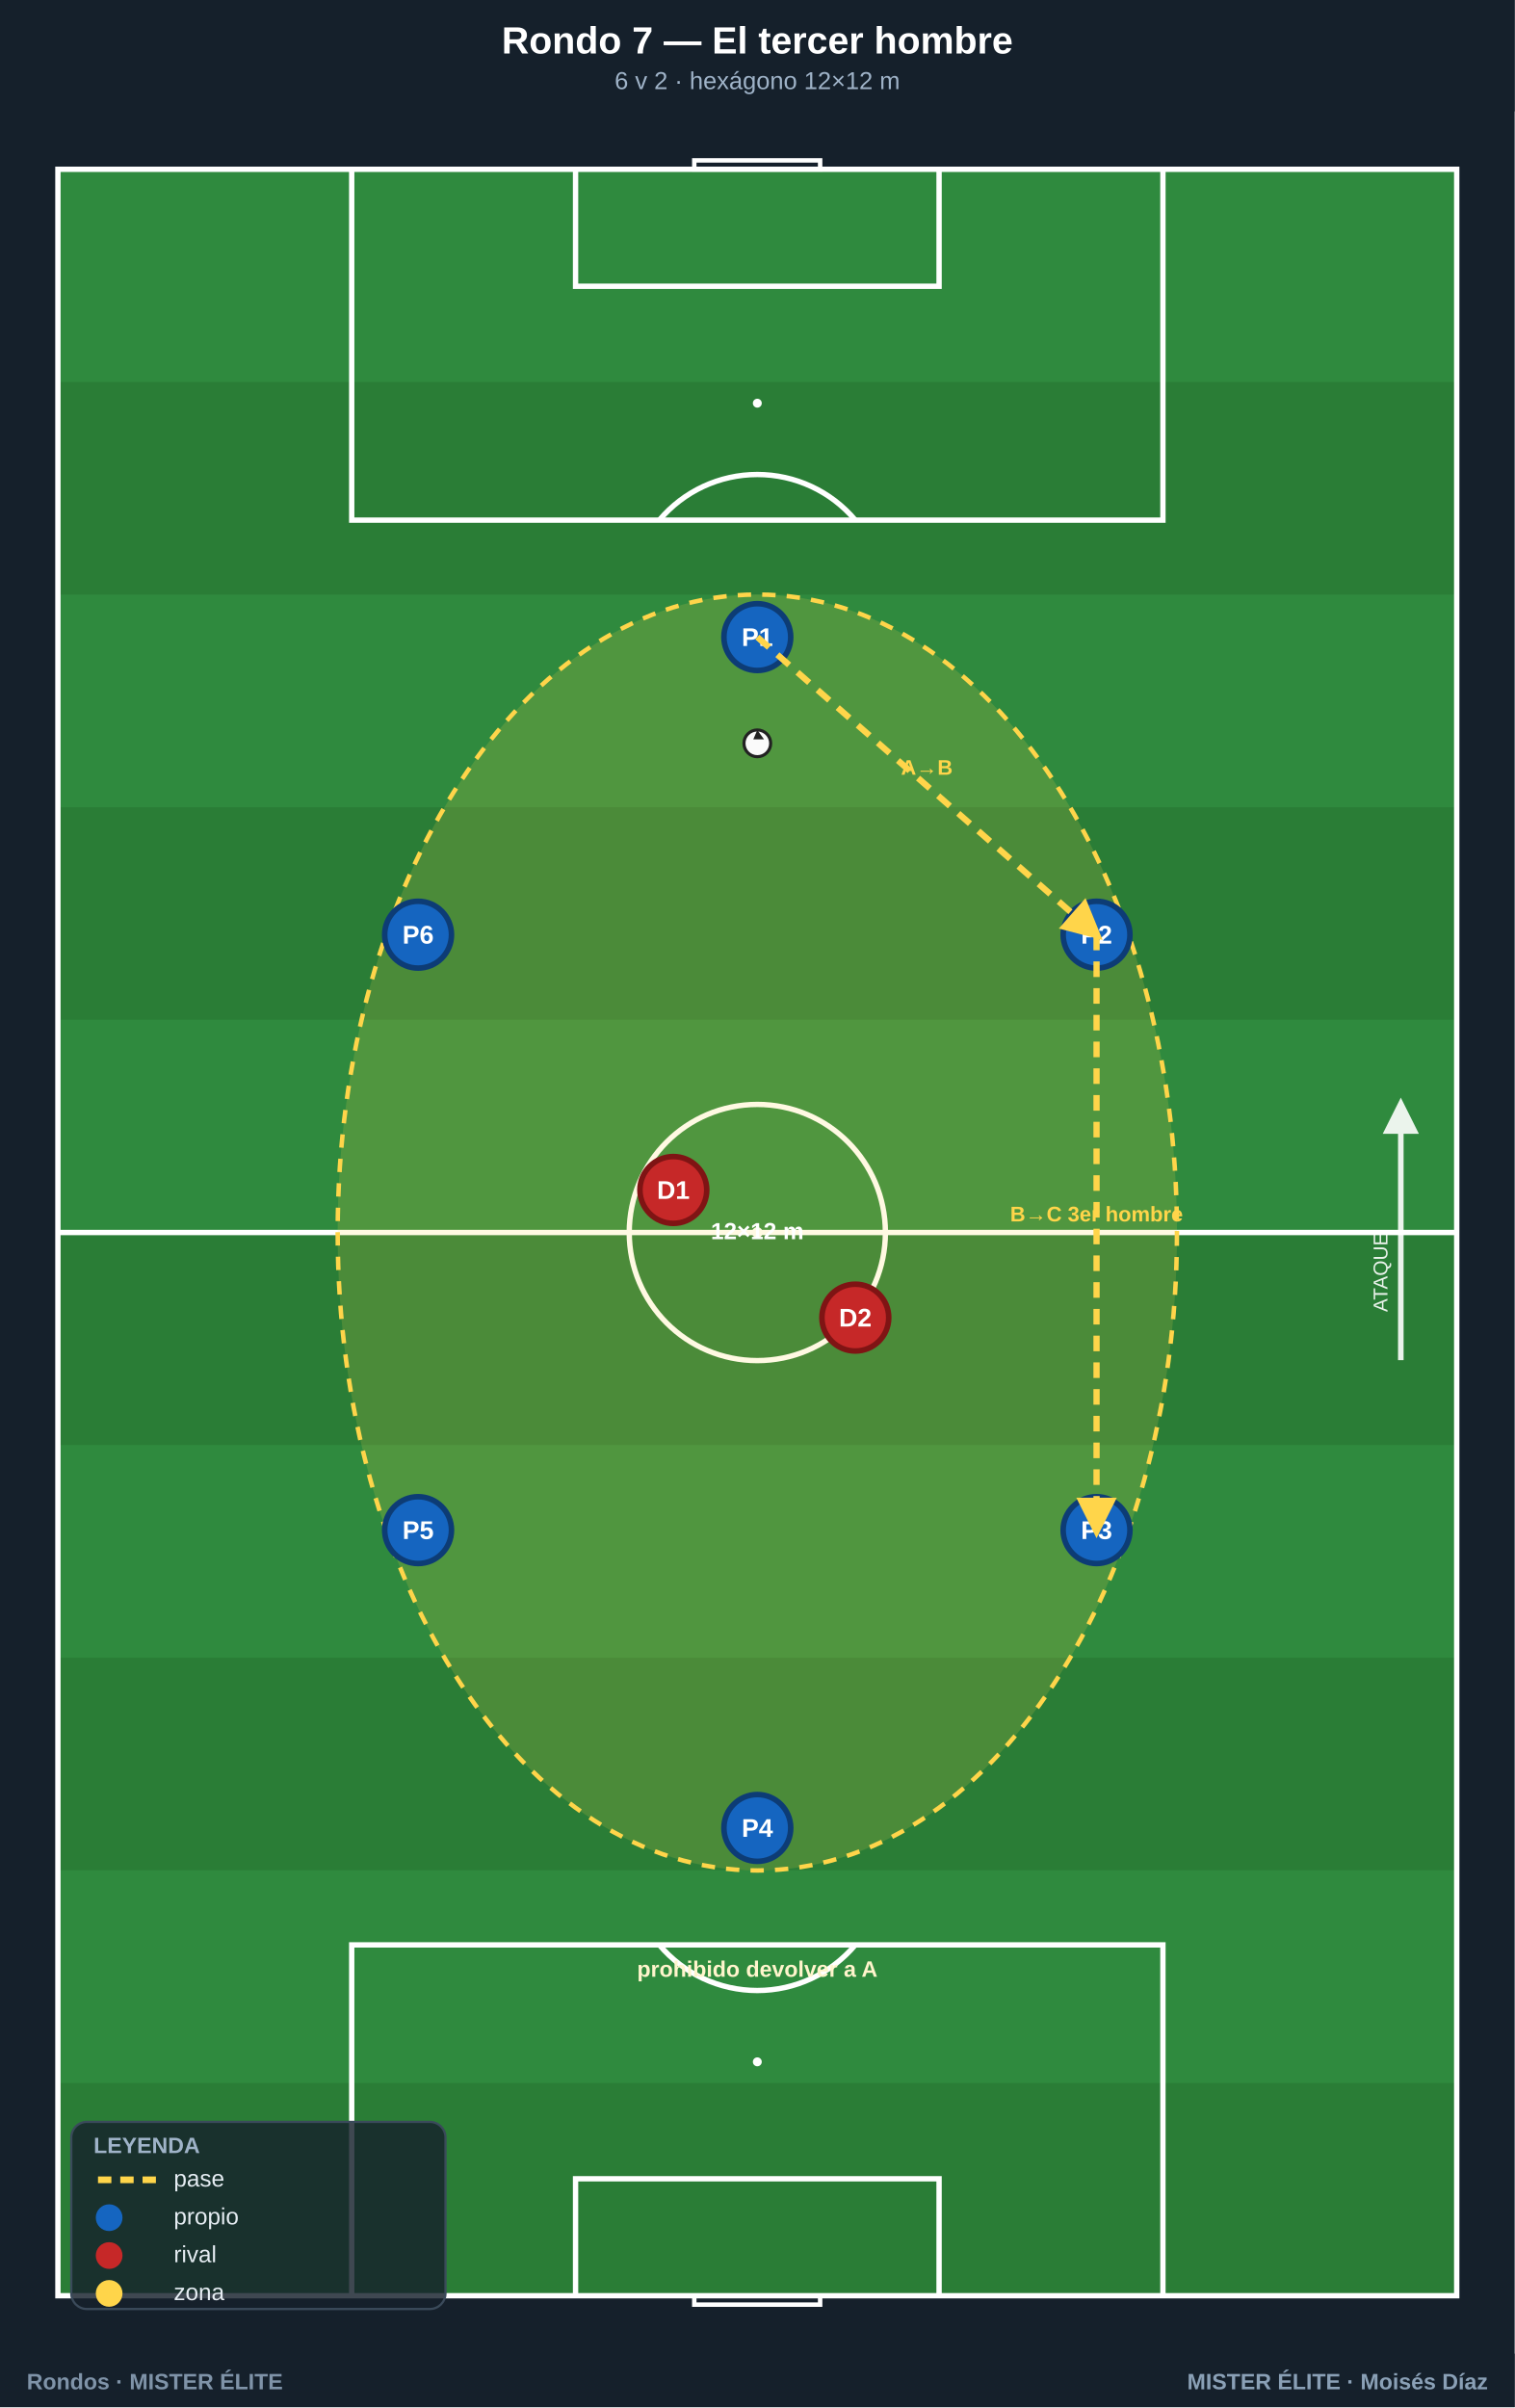
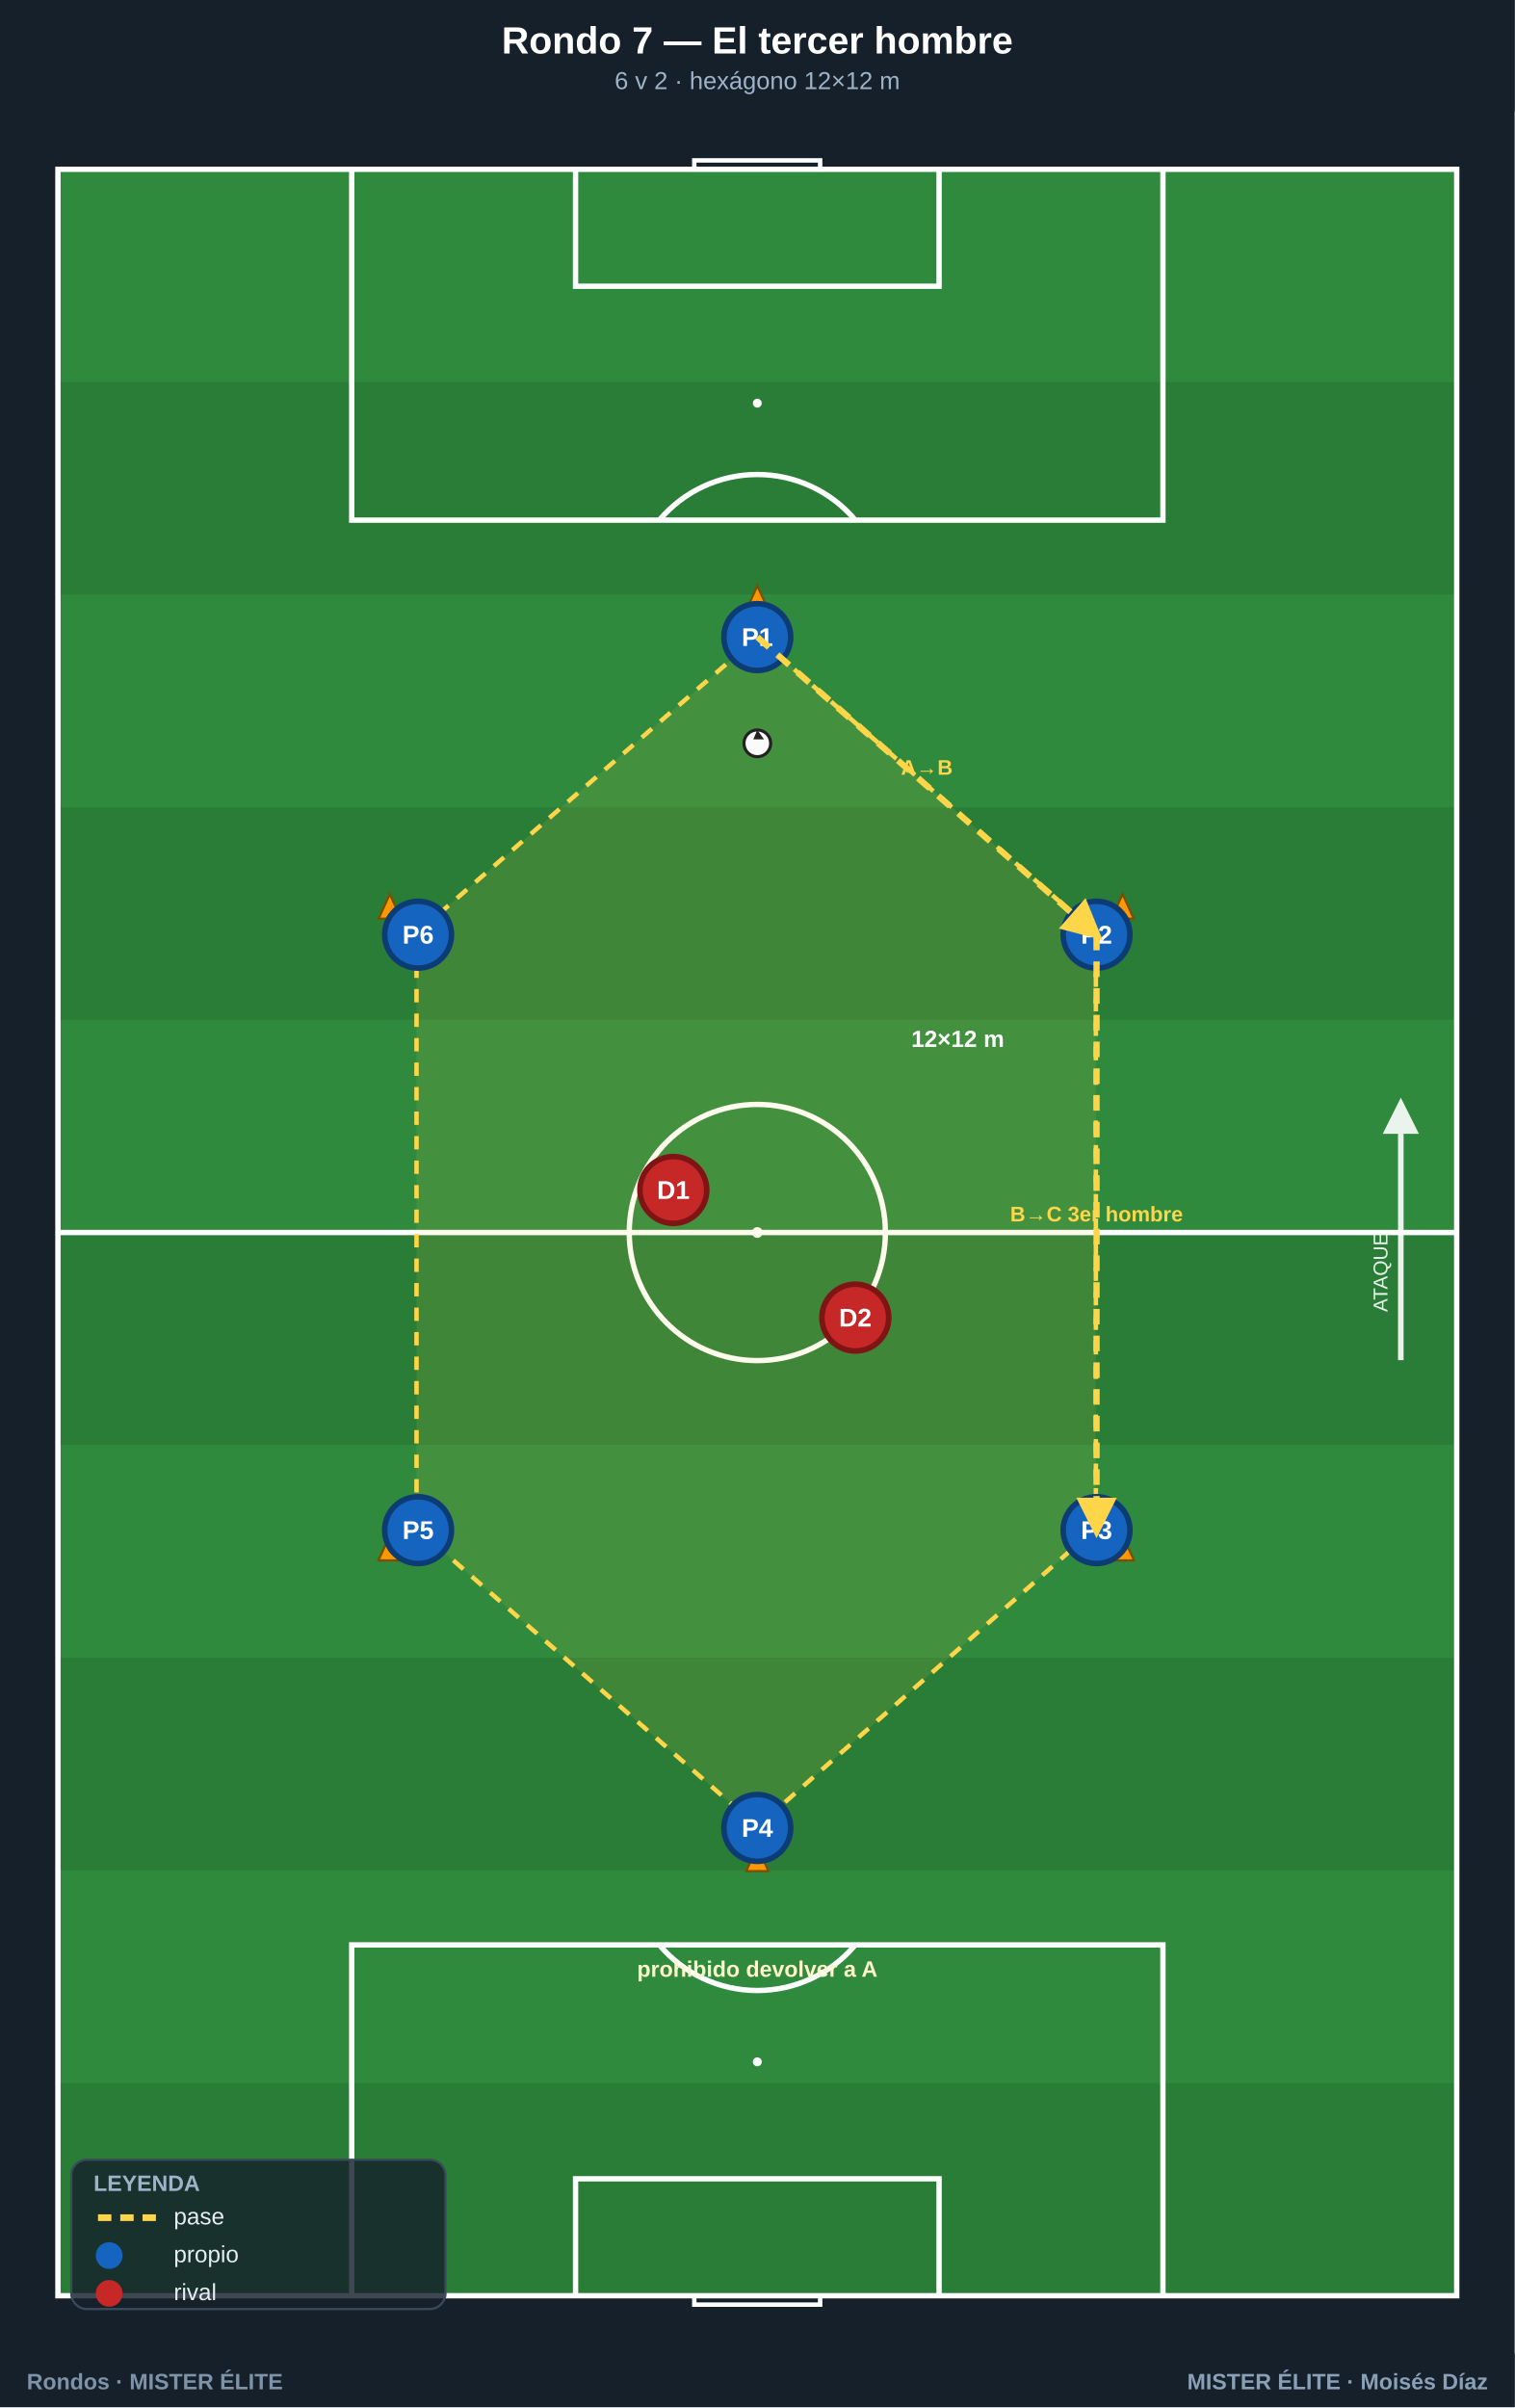
<svg xmlns="http://www.w3.org/2000/svg" viewBox="0 0 680 1081" width="680" height="1081" font-family="Segoe UI,Arial,sans-serif">
  <defs>
    <linearGradient id="sky" x1="0" y1="0" x2="0" y2="1">
      <stop offset="0" stop-color="#2f8a3e" />
      <stop offset="1" stop-color="#2b8139" />
    </linearGradient>
    <marker id="ah_pass" viewBox="0 0 10 10" refX="8" refY="5" markerWidth="6.5" markerHeight="6.5" orient="auto-start-reverse">
      <path d="M0,0 L10,5 L0,10 z" fill="#ffd54a" />
    </marker>
    <marker id="ah_run" viewBox="0 0 10 10" refX="8" refY="5" markerWidth="6.5" markerHeight="6.5" orient="auto-start-reverse">
      <path d="M0,0 L10,5 L0,10 z" fill="#ffffff" />
    </marker>
    <marker id="ah_drive" viewBox="0 0 10 10" refX="8" refY="5" markerWidth="6.5" markerHeight="6.5" orient="auto-start-reverse">
      <path d="M0,0 L10,5 L0,10 z" fill="#7ee0ff" />
    </marker>
    <marker id="ah_white" viewBox="0 0 10 10" refX="8" refY="5" markerWidth="6.5" markerHeight="6.5" orient="auto-start-reverse">
      <path d="M0,0 L10,5 L0,10 z" fill="#ffffff" />
    </marker>
  </defs>
  <rect x="0.0" y="0.0" width="680.0" height="1080.6" fill="#15202b" />
  <rect x="26.0" y="76.0" width="628.0" height="96.0" fill="#2f8a3e" />
  <rect x="26.0" y="171.5" width="628.0" height="96.0" fill="#2a7d36" />
  <rect x="26.0" y="266.9" width="628.0" height="96.0" fill="#2f8a3e" />
  <rect x="26.0" y="362.4" width="628.0" height="96.0" fill="#2a7d36" />
  <rect x="26.0" y="457.8" width="628.0" height="96.0" fill="#2f8a3e" />
  <rect x="26.0" y="553.3" width="628.0" height="96.0" fill="#2a7d36" />
  <rect x="26.0" y="648.7" width="628.0" height="96.0" fill="#2f8a3e" />
  <rect x="26.0" y="744.2" width="628.0" height="96.0" fill="#2a7d36" />
  <rect x="26.0" y="839.6" width="628.0" height="96.0" fill="#2f8a3e" />
  <rect x="26.0" y="935.1" width="628.0" height="96.0" fill="#2a7d36" />
  <rect x="26.0" y="76.0" width="628.0" height="954.6" fill="none" stroke="#ffffff" stroke-width="2.4" />
  <line x1="26.0" y1="553.3" x2="654.0" y2="553.3" stroke="#ffffff" stroke-width="2.4" opacity="1" />
  <circle cx="340.0" cy="553.3" r="57.5" fill="none" stroke="#ffffff" stroke-width="2.4" />
  <circle cx="340.0" cy="553.3" r="2.4" fill="#ffffff" />
  <path d="M157.9,76.0 L157.9,233.5 L522.1,233.5 L522.1,76.0" fill="none" stroke="#ffffff" stroke-width="2.4" />
  <path d="M258.4,76.0 L258.4,128.5 L421.6,128.5 L421.6,76.0" fill="none" stroke="#ffffff" stroke-width="2.4" />
  <circle cx="340.0" cy="181.0" r="2.0" fill="#ffffff" />
  <rect x="311.7" y="72.0" width="56.5" height="4" fill="none" stroke="#ffffff" stroke-width="2" />
  <path d="M296.0,233.5 A57.5,57.5 0 0 1 384.0,233.5" fill="none" stroke="#ffffff" stroke-width="2.4" />
  <path d="M157.9,1030.6 L157.9,873.1 L522.1,873.1 L522.1,1030.6" fill="none" stroke="#ffffff" stroke-width="2.4" />
  <path d="M258.4,1030.6 L258.4,978.1 L421.6,978.1 L421.6,1030.6" fill="none" stroke="#ffffff" stroke-width="2.4" />
  <circle cx="340.0" cy="925.6" r="2.0" fill="#ffffff" />
  <rect x="311.7" y="1030.6" width="56.5" height="4" fill="none" stroke="#ffffff" stroke-width="2" />
  <path d="M296.0,873.1 A57.5,57.5 0 0 0 384.0,873.1" fill="none" stroke="#ffffff" stroke-width="2.4" />
  <rect x="0.0" y="0.0" width="680.0" height="50.0" fill="#15202b" />
  <text x="340.0" y="24.0" font-family="Segoe UI,Arial,sans-serif" font-size="17" font-weight="800" fill="#ffffff" text-anchor="middle">Rondo 7 — El tercer hombre</text>
  <text x="340.0" y="40.0" font-family="Segoe UI,Arial,sans-serif" font-size="11" font-weight="500" fill="#9fb3c8" text-anchor="middle">6 v 2 · hexágono 12×12 m</text>
  <rect x="0.0" y="1056.6" width="680.0" height="24.0" fill="#15202b" />
  <text x="668.0" y="1072.6" font-family="Segoe UI,Arial,sans-serif" font-size="10" font-weight="700" fill="#8aa0b6" text-anchor="end">MISTER ÉLITE · Moisés Díaz</text>
  <text x="12.0" y="1072.6" font-family="Segoe UI,Arial,sans-serif" font-size="10" font-weight="600" fill="#7f93a8" text-anchor="start">Rondos · MISTER ÉLITE</text>
  <g opacity="0.9">
    <line x1="628.9" y1="610.6" x2="628.9" y2="496.0" stroke="#ffffff" stroke-width="2.5" marker-end="url(#ah_white)" />
    <text x="622.9" y="553.3" font-family="Segoe UI,Arial" font-size="9" fill="#ffffff" text-anchor="end" transform="rotate(-90 622.9 553.3)">ATAQUE</text>
  </g>
-   <path d="M340.0,279.0 l5,11 l-10,0 z" fill="#ff9800" stroke="#7a4f00" stroke-width="1" />
-   <path d="M492.3,412.6 l5,11 l-10,0 z" fill="#ff9800" stroke="#7a4f00" stroke-width="1" />
-   <path d="M492.3,679.9 l5,11 l-10,0 z" fill="#ff9800" stroke="#7a4f00" stroke-width="1" />
-   <path d="M340.0,813.6 l5,11 l-10,0 z" fill="#ff9800" stroke="#7a4f00" stroke-width="1" />
-   <path d="M187.7,679.9 l5,11 l-10,0 z" fill="#ff9800" stroke="#7a4f00" stroke-width="1" />
-   <path d="M187.7,412.6 l5,11 l-10,0 z" fill="#ff9800" stroke="#7a4f00" stroke-width="1" />
-   <ellipse cx="340.0" cy="553.3" rx="188.4" ry="286.4" fill="#ffd54a" fill-opacity="0.16" stroke="#ffd54a" stroke-width="2" stroke-dasharray="6 5" />
-   <text x="340.0" y="556.3" font-family="Segoe UI,Arial,sans-serif" font-size="10.5" font-weight="700" fill="#fff" text-anchor="middle">12×12 m</text>
+   <polygon points="340,286 492,419 492,686 340,820 187,686 187,419" fill="#ffd54a" fill-opacity="0.10" stroke="#ffd54a" stroke-width="2" stroke-dasharray="6 5" />
+   <path d="M340.0,263.0 l5,11 l-10,0 z" fill="#ff9800" stroke="#7a4f00" stroke-width="1" />
+   <path d="M504.0,401.4 l5,11 l-10,0 z" fill="#ff9800" stroke="#7a4f00" stroke-width="1" />
+   <path d="M504.1,689.5 l5,11 l-10,0 z" fill="#ff9800" stroke="#7a4f00" stroke-width="1" />
+   <path d="M340.0,829.0 l5,11 l-10,0 z" fill="#ff9800" stroke="#7a4f00" stroke-width="1" />
+   <path d="M174.9,689.5 l5,11 l-10,0 z" fill="#ff9800" stroke="#7a4f00" stroke-width="1" />
+   <path d="M175.0,401.4 l5,11 l-10,0 z" fill="#ff9800" stroke="#7a4f00" stroke-width="1" />
+   <text x="430.0" y="470.0" font-family="Segoe UI,Arial,sans-serif" font-size="10.5" font-weight="700" fill="#fff" text-anchor="middle">12×12 m</text>
  <g>
    <circle cx="340.0" cy="286.0" r="15" fill="#1565c0" stroke="#0d3c75" stroke-width="2.5" />
    <text x="340.0" y="290.0" font-family="Segoe UI,Arial" font-size="11.5" font-weight="800" fill="#fff" text-anchor="middle">P1</text>
  </g>
  <g>
    <circle cx="492.3" cy="419.6" r="15" fill="#1565c0" stroke="#0d3c75" stroke-width="2.5" />
    <text x="492.3" y="423.6" font-family="Segoe UI,Arial" font-size="11.5" font-weight="800" fill="#fff" text-anchor="middle">P2</text>
  </g>
  <g>
    <circle cx="492.3" cy="686.9" r="15" fill="#1565c0" stroke="#0d3c75" stroke-width="2.5" />
    <text x="492.3" y="690.9" font-family="Segoe UI,Arial" font-size="11.5" font-weight="800" fill="#fff" text-anchor="middle">P3</text>
  </g>
  <g>
    <circle cx="340.0" cy="820.6" r="15" fill="#1565c0" stroke="#0d3c75" stroke-width="2.5" />
    <text x="340.0" y="824.6" font-family="Segoe UI,Arial" font-size="11.5" font-weight="800" fill="#fff" text-anchor="middle">P4</text>
  </g>
  <g>
    <circle cx="187.7" cy="686.9" r="15" fill="#1565c0" stroke="#0d3c75" stroke-width="2.5" />
    <text x="187.7" y="690.9" font-family="Segoe UI,Arial" font-size="11.5" font-weight="800" fill="#fff" text-anchor="middle">P5</text>
  </g>
  <g>
    <circle cx="187.7" cy="419.6" r="15" fill="#1565c0" stroke="#0d3c75" stroke-width="2.5" />
    <text x="187.7" y="423.6" font-family="Segoe UI,Arial" font-size="11.5" font-weight="800" fill="#fff" text-anchor="middle">P6</text>
  </g>
  <g>
    <circle cx="302.3" cy="534.2" r="15" fill="#c62828" stroke="#7f1414" stroke-width="2.5" />
    <text x="302.3" y="538.2" font-family="Segoe UI,Arial" font-size="11.5" font-weight="800" fill="#fff" text-anchor="middle">D1</text>
  </g>
  <g>
    <circle cx="384.0" cy="591.5" r="15" fill="#c62828" stroke="#7f1414" stroke-width="2.5" />
    <text x="384.0" y="595.5" font-family="Segoe UI,Arial" font-size="11.5" font-weight="800" fill="#fff" text-anchor="middle">D2</text>
  </g>
  <circle cx="340.0" cy="333.7" r="6.0" fill="#fafafa" stroke="#222" stroke-width="1.4" />
  <path d="M340.0,327.7 l3.0,4.2 l-4.8,0 z" fill="#222" />
  <line x1="340.0" y1="286.0" x2="492.3" y2="419.6" stroke="#ffd54a" stroke-width="2.8" stroke-dasharray="7 5" marker-end="url(#ah_pass)" />
  <text x="416.1" y="347.8" font-family="Segoe UI,Arial,sans-serif" font-size="9.5" font-weight="700" fill="#ffd54a" text-anchor="middle">A→B</text>
  <line x1="492.3" y1="419.6" x2="492.3" y2="686.9" stroke="#ffd54a" stroke-width="2.8" stroke-dasharray="7 5" marker-end="url(#ah_pass)" />
  <text x="492.3" y="548.3" font-family="Segoe UI,Arial,sans-serif" font-size="9.5" font-weight="700" fill="#ffd54a" text-anchor="middle">B→C 3er hombre</text>
  <text x="340.0" y="887.4" font-family="Segoe UI,Arial,sans-serif" font-size="10" font-weight="600" fill="#fff5cc" text-anchor="middle">prohibido devolver a A</text>
  <g>
-     <rect x="32" y="952.56" width="168" height="84" rx="7" fill="#15202b" fill-opacity="0.82" stroke="#3a4a5a" stroke-width="1" />
-     <text x="42" y="966.56" font-family="Segoe UI,Arial" font-size="10" font-weight="800" fill="#9fb3c8">LEYENDA</text>
-     <line x1="44" y1="978.56" x2="70" y2="978.56" stroke="#ffd54a" stroke-width="3" stroke-dasharray="6 4" />
-     <text x="78" y="981.56" font-family="Segoe UI,Arial" font-size="10.5" fill="#e6edf3">pase</text>
-     <circle cx="49" cy="995.56" r="6" fill="#1565c0" />
-     <text x="78" y="998.56" font-family="Segoe UI,Arial" font-size="10.5" fill="#e6edf3">propio</text>
-     <circle cx="49" cy="1012.56" r="6" fill="#c62828" />
-     <text x="78" y="1015.56" font-family="Segoe UI,Arial" font-size="10.5" fill="#e6edf3">rival</text>
-     <circle cx="49" cy="1029.56" r="6" fill="#ffd54a" />
-     <text x="78" y="1032.56" font-family="Segoe UI,Arial" font-size="10.5" fill="#e6edf3">zona</text>
+     <rect x="32" y="969.56" width="168" height="67" rx="7" fill="#15202b" fill-opacity="0.82" stroke="#3a4a5a" stroke-width="1" />
+     <text x="42" y="983.56" font-family="Segoe UI,Arial" font-size="10" font-weight="800" fill="#9fb3c8">LEYENDA</text>
+     <line x1="44" y1="995.56" x2="70" y2="995.56" stroke="#ffd54a" stroke-width="3" stroke-dasharray="6 4" />
+     <text x="78" y="998.56" font-family="Segoe UI,Arial" font-size="10.5" fill="#e6edf3">pase</text>
+     <circle cx="49" cy="1012.56" r="6" fill="#1565c0" />
+     <text x="78" y="1015.56" font-family="Segoe UI,Arial" font-size="10.5" fill="#e6edf3">propio</text>
+     <circle cx="49" cy="1029.56" r="6" fill="#c62828" />
+     <text x="78" y="1032.56" font-family="Segoe UI,Arial" font-size="10.5" fill="#e6edf3">rival</text>
  </g>
</svg>
